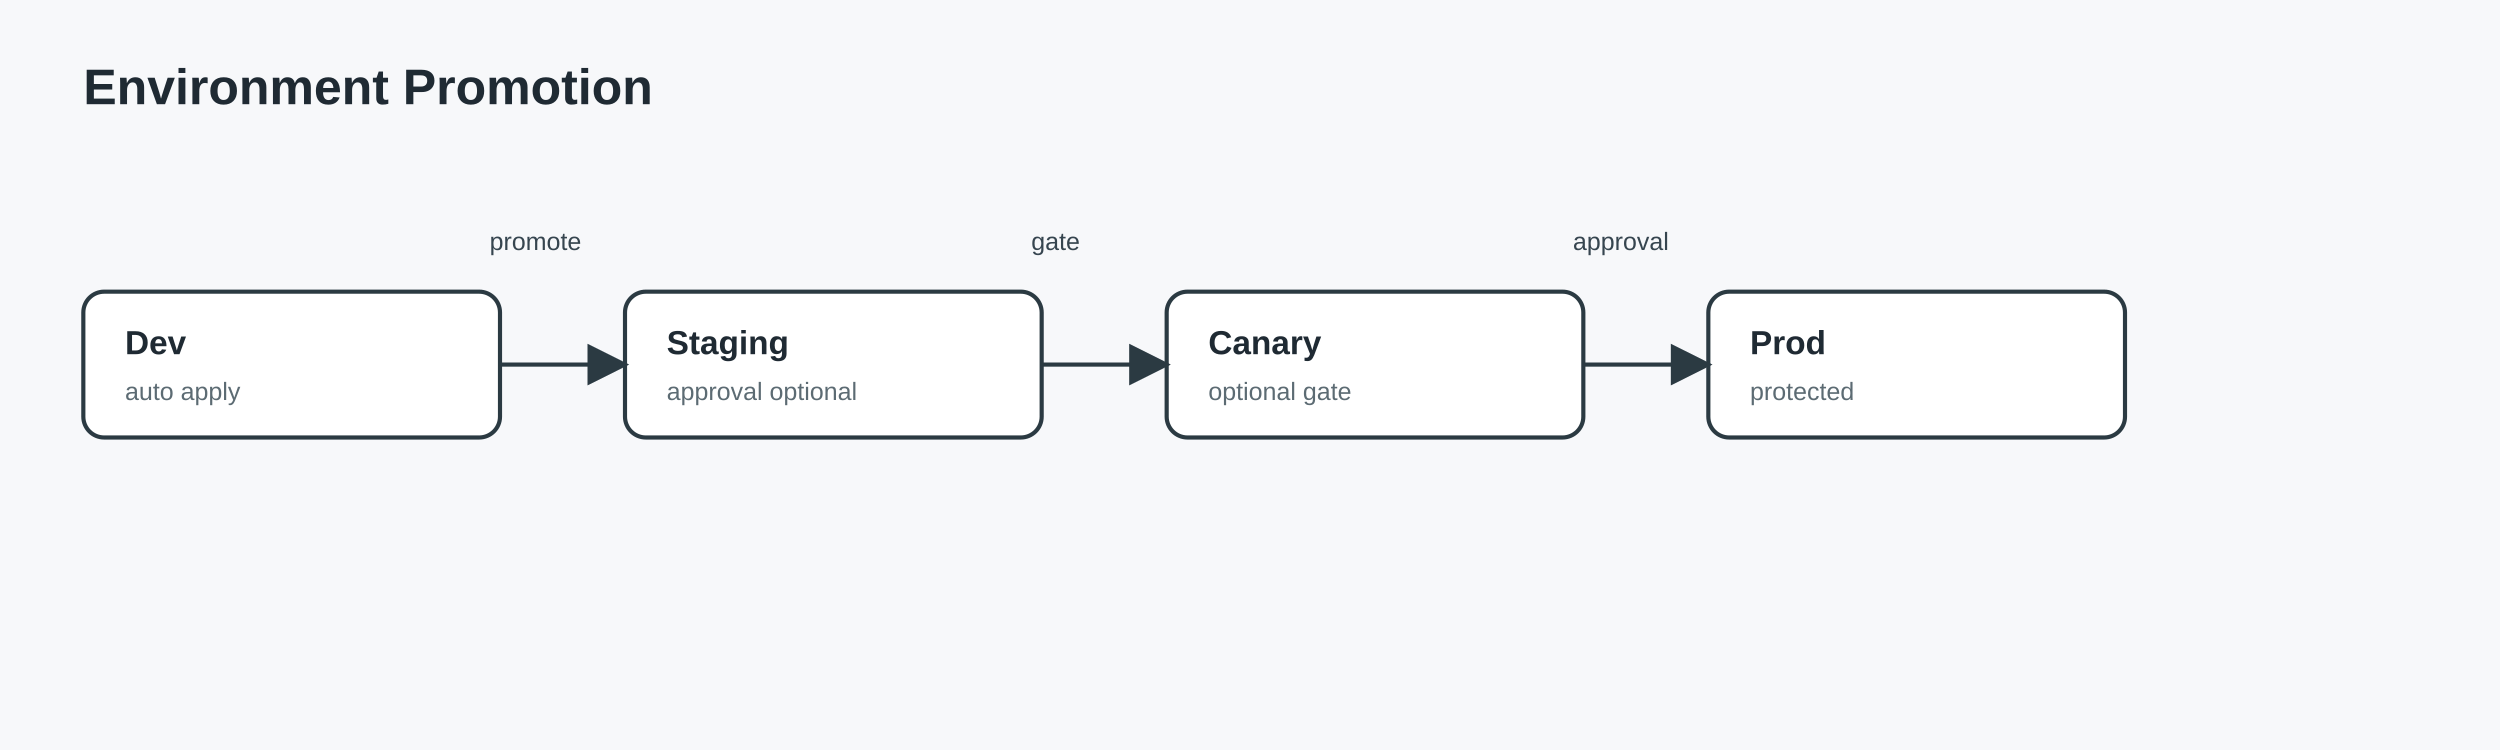
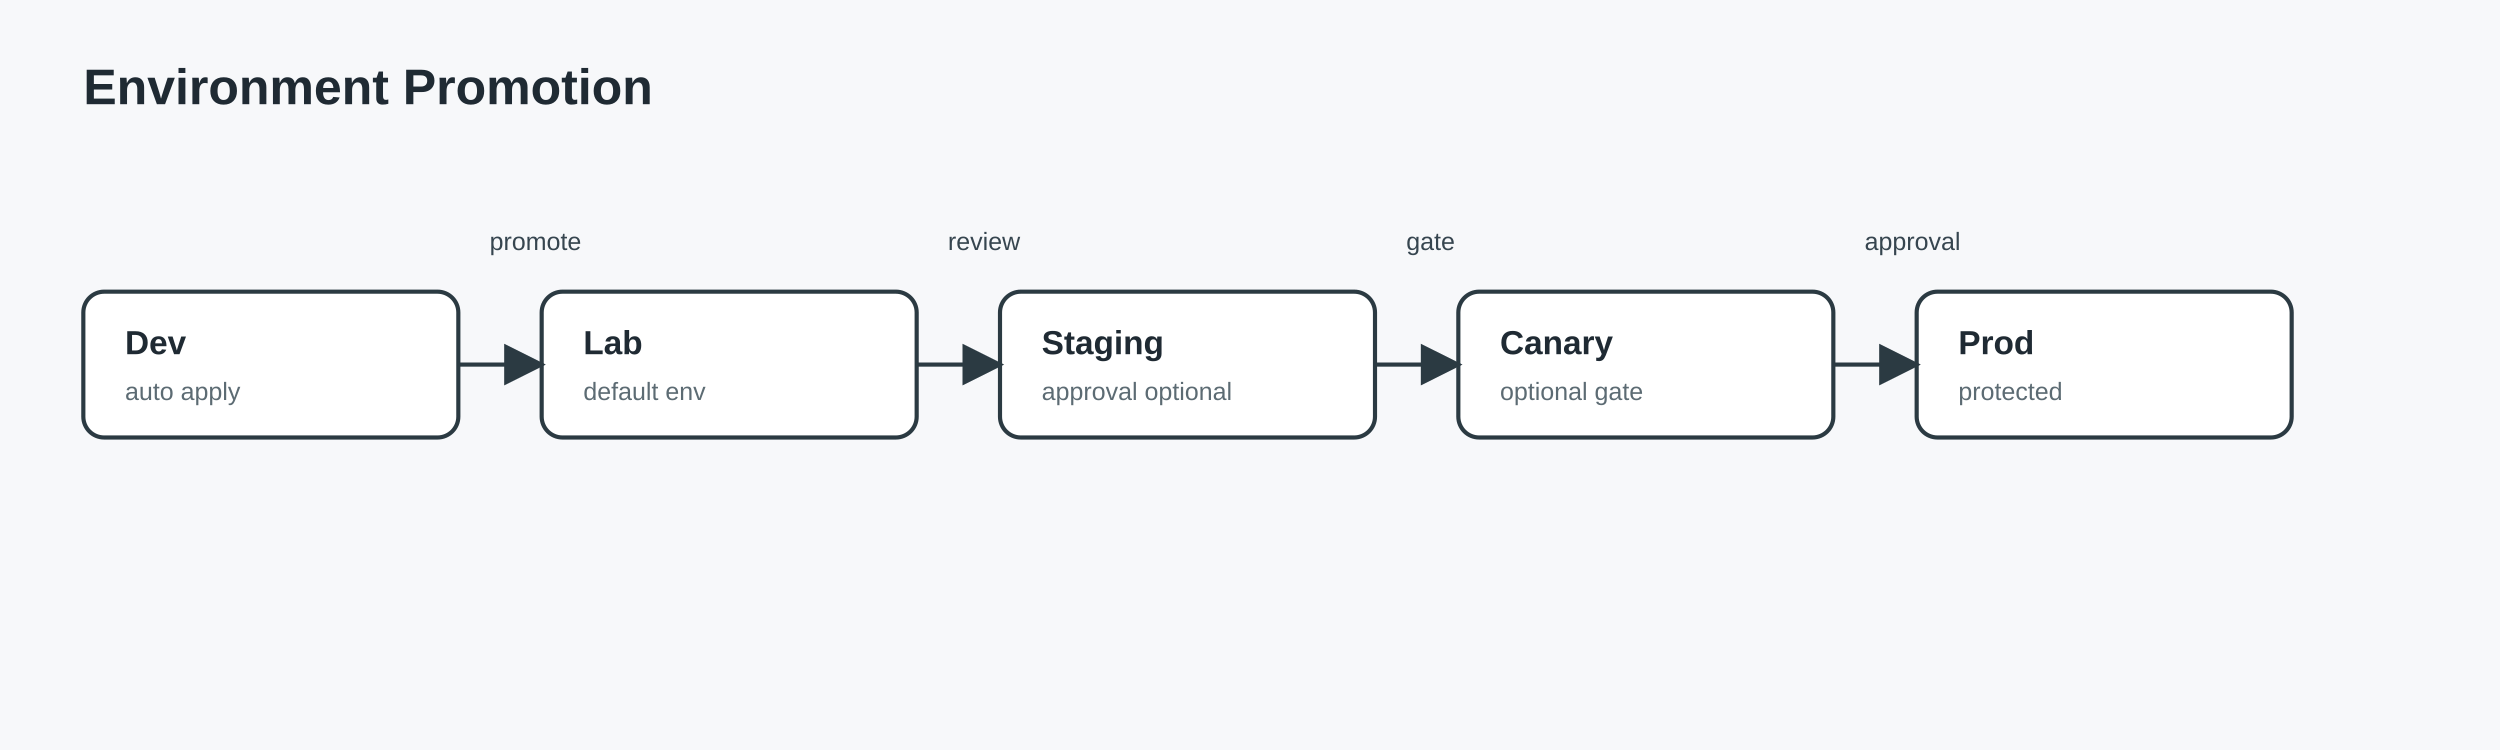
<svg xmlns="http://www.w3.org/2000/svg" width="1200" height="360" viewBox="0 0 1200 360">
  <defs>
    <marker id="arrow" markerWidth="10" markerHeight="10" refX="9" refY="5" orient="auto" markerUnits="strokeWidth">
      <path d="M 0 0 L 10 5 L 0 10 z" fill="#2b3a42" />
    </marker>
    <style>
      .bg { fill: #f7f8fa; }
      .title { font: 700 24px 'Segoe UI', Arial, sans-serif; fill: #1f2a33; }
      .box { fill: #ffffff; stroke: #2b3a42; stroke-width: 2; rx: 10; }
      .label { font: 600 16px 'Segoe UI', Arial, sans-serif; fill: #1f2a33; }
      .sub { font: 12px 'Segoe UI', Arial, sans-serif; fill: #5c6b73; }
      .note { font: 12px 'Segoe UI', Arial, sans-serif; fill: #36454f; }
      .line { stroke: #2b3a42; stroke-width: 2; marker-end: url(#arrow); fill: none; }
    </style>
  </defs>
  <rect class="bg" x="0" y="0" width="1200" height="360" />
  <text class="title" x="40" y="50">Environment Promotion</text>
-   <rect class="box" x="40" y="140" width="200" height="70" />
+   <rect class="box" x="40" y="140" width="180" height="70" />
  <text class="label" x="60" y="170">Dev</text>
  <text class="sub" x="60" y="192">auto apply</text>
-   <rect class="box" x="300" y="140" width="200" height="70" />
-   <text class="label" x="320" y="170">Staging</text>
-   <text class="sub" x="320" y="192">approval optional</text>
-   <rect class="box" x="560" y="140" width="200" height="70" />
-   <text class="label" x="580" y="170">Canary</text>
-   <text class="sub" x="580" y="192">optional gate</text>
-   <rect class="box" x="820" y="140" width="200" height="70" />
-   <text class="label" x="840" y="170">Prod</text>
-   <text class="sub" x="840" y="192">protected</text>
+   <rect class="box" x="260" y="140" width="180" height="70" />
+   <text class="label" x="280" y="170">Lab</text>
+   <text class="sub" x="280" y="192">default env</text>
+   <rect class="box" x="480" y="140" width="180" height="70" />
+   <text class="label" x="500" y="170">Staging</text>
+   <text class="sub" x="500" y="192">approval optional</text>
+   <rect class="box" x="700" y="140" width="180" height="70" />
+   <text class="label" x="720" y="170">Canary</text>
+   <text class="sub" x="720" y="192">optional gate</text>
+   <rect class="box" x="920" y="140" width="180" height="70" />
+   <text class="label" x="940" y="170">Prod</text>
+   <text class="sub" x="940" y="192">protected</text>
  <text class="note" x="235" y="120">promote</text>
-   <text class="note" x="495" y="120">gate</text>
-   <text class="note" x="755" y="120">approval</text>
-   <line class="line" x1="240" y1="175" x2="300" y2="175" />
-   <line class="line" x1="500" y1="175" x2="560" y2="175" />
-   <line class="line" x1="760" y1="175" x2="820" y2="175" />
+   <text class="note" x="455" y="120">review</text>
+   <text class="note" x="675" y="120">gate</text>
+   <text class="note" x="895" y="120">approval</text>
+   <line class="line" x1="220" y1="175" x2="260" y2="175" />
+   <line class="line" x1="440" y1="175" x2="480" y2="175" />
+   <line class="line" x1="660" y1="175" x2="700" y2="175" />
+   <line class="line" x1="880" y1="175" x2="920" y2="175" />
</svg>
